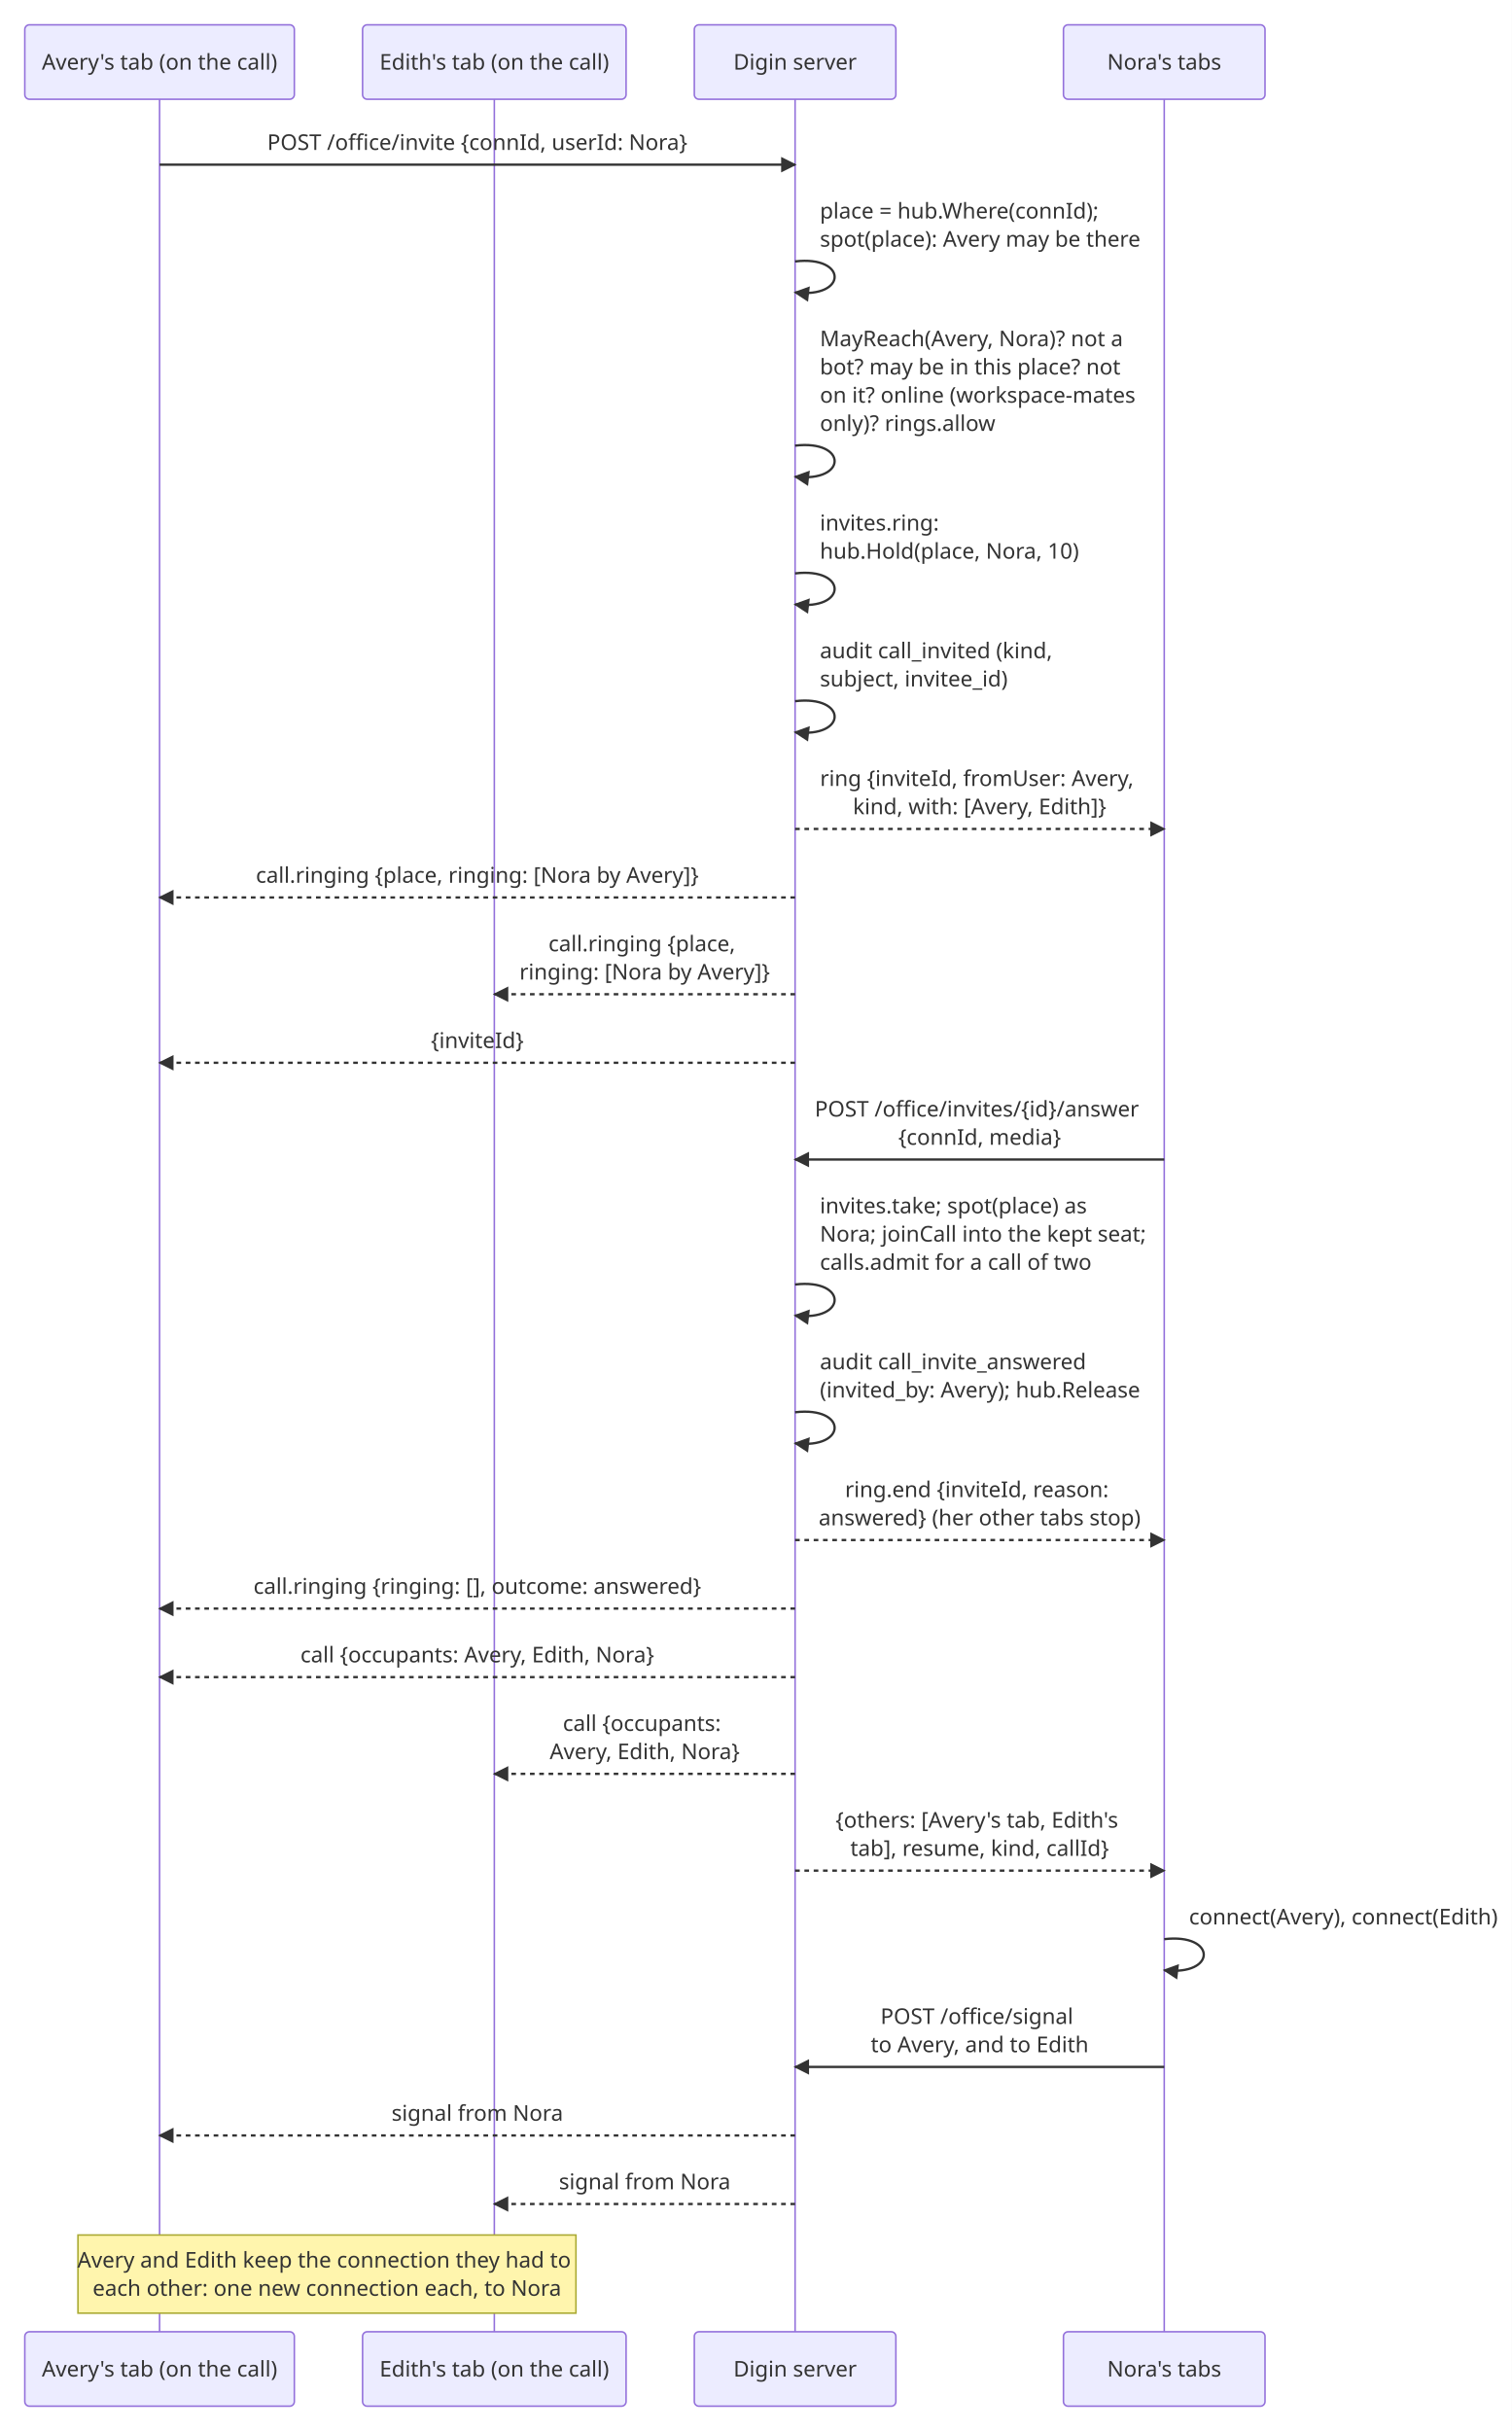
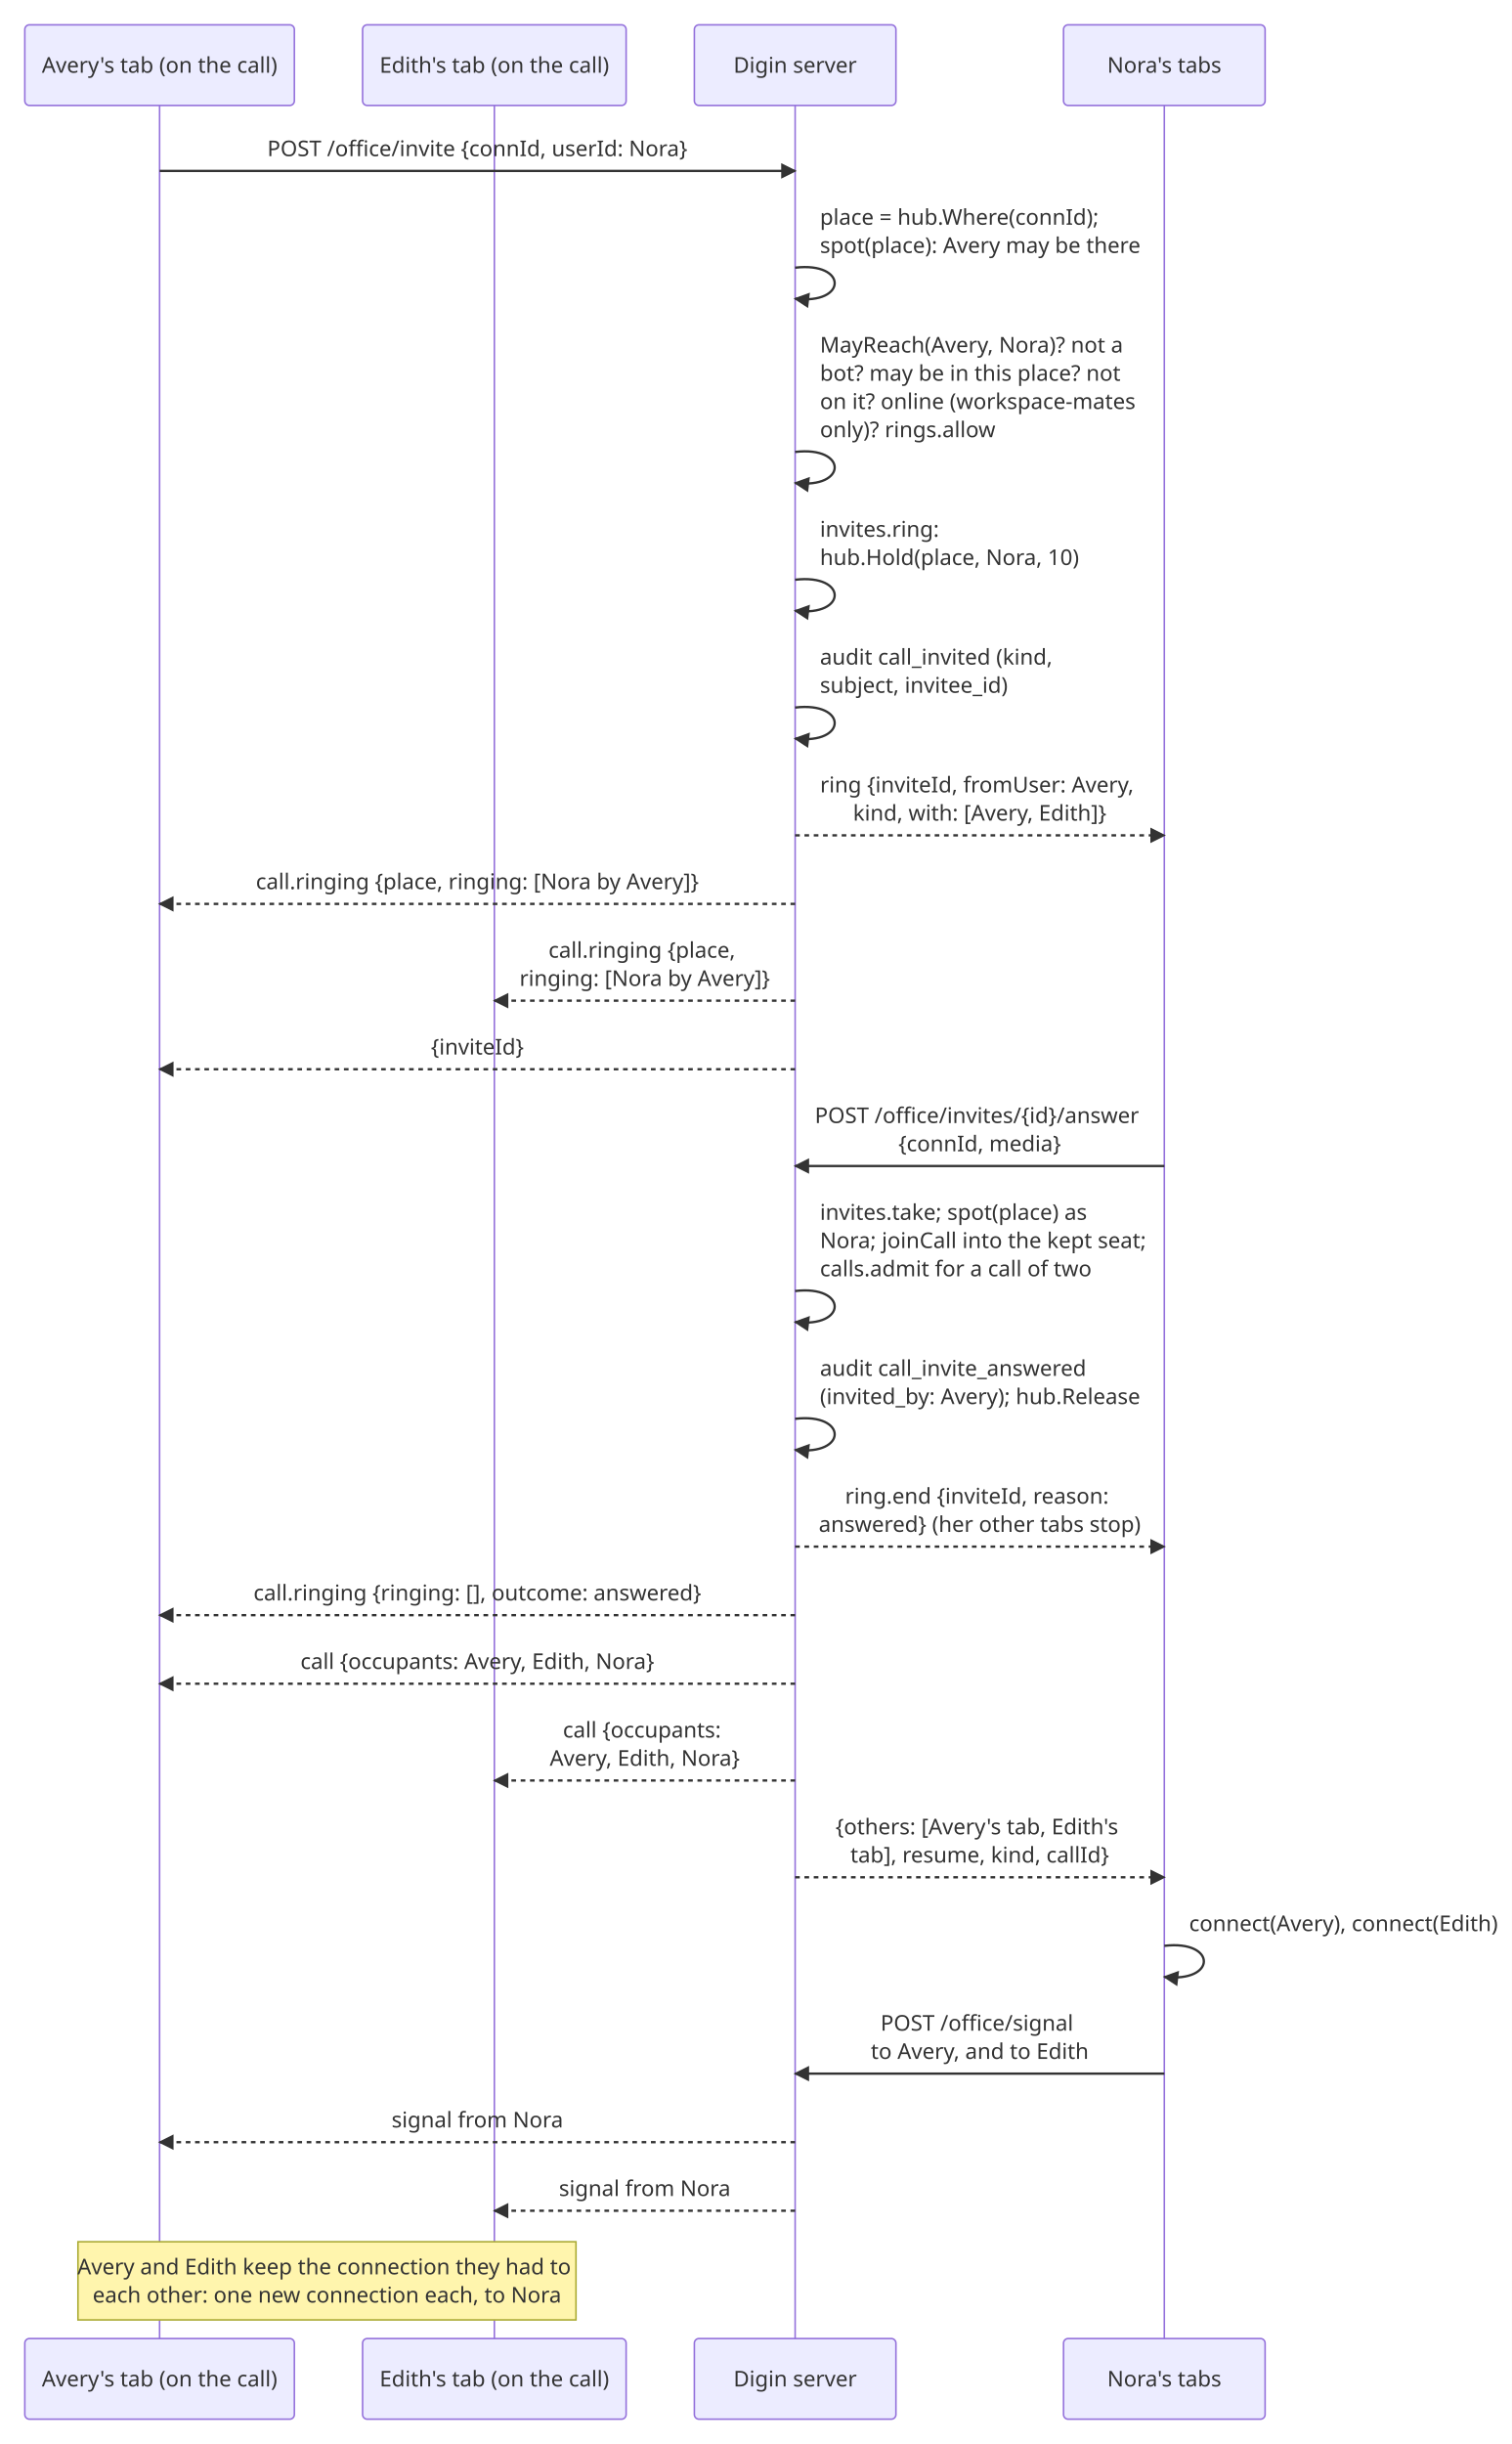
- <svg xmlns="http://www.w3.org/2000/svg" width="975.06" height="1567.8" viewBox="0 0 975.06 1567.8" font-family="sans-serif" font-size="14">
+ <svg xmlns="http://www.w3.org/2000/svg" width="975.06" height="1575.8" viewBox="0 0 975.06 1575.8" font-family="sans-serif" font-size="14">
  <defs>
    <marker id="mwpfmtc-seq-arrow" viewBox="0 0 10 10" refX="9" refY="5" markerUnits="userSpaceOnUse" markerWidth="10" markerHeight="10" orient="auto-start-reverse">
      <path d="M0,0 L10,5 L0,10 z" fill="#333333" />
    </marker>
    <marker id="mwpfmtc-seq-open" viewBox="0 0 10 10" refX="9" refY="5" markerUnits="userSpaceOnUse" markerWidth="11" markerHeight="11" orient="auto-start-reverse">
      <path d="M1,1 L9,5 L1,9" fill="none" stroke="#333333" stroke-width="1.5" />
    </marker>
  </defs>
  <rect width="100%" height="100%" fill="#ffffff" />
  <g transform="translate(16,16)">
-     <line x1="86.92" y1="48" x2="86.92" y2="1487.8" stroke="#9370DB" />
-     <line x1="302.82" y1="48" x2="302.82" y2="1487.8" stroke="#9370DB" />
-     <line x1="496.8" y1="48" x2="496.8" y2="1487.8" stroke="#9370DB" />
-     <line x1="734.88" y1="48" x2="734.88" y2="1487.8" stroke="#9370DB" />
-     <line x1="86.92" y1="90.2" x2="496.8" y2="90.2" stroke="#333333" stroke-width="1.5" marker-end="url(#mwpfmtc-seq-arrow)" />
-     <text x="291.86" y="80.7" fill="#333333" text-anchor="middle">POST /office/invite {connId, userId: Nora}</text>
-     <path d="M496.8,152.6 C530.8,148.6 530.8,176.6 496.8,172.6" fill="none" stroke="#333333" stroke-width="1.5" marker-end="url(#mwpfmtc-seq-arrow)" />
+     <line x1="86.92" y1="52" x2="86.92" y2="1491.8" stroke="#9370DB" />
+     <line x1="302.82" y1="52" x2="302.82" y2="1491.8" stroke="#9370DB" />
+     <line x1="496.8" y1="52" x2="496.8" y2="1491.8" stroke="#9370DB" />
+     <line x1="734.88" y1="52" x2="734.88" y2="1491.8" stroke="#9370DB" />
+     <line x1="86.92" y1="94.2" x2="496.8" y2="94.2" stroke="#333333" stroke-width="1.5" marker-end="url(#mwpfmtc-seq-arrow)" />
+     <text x="291.86" y="84.7" fill="#333333" text-anchor="middle">POST /office/invite {connId, userId: Nora}</text>
+     <path d="M496.8,156.6 C530.8,152.6 530.8,180.6 496.8,176.6" fill="none" stroke="#333333" stroke-width="1.5" marker-end="url(#mwpfmtc-seq-arrow)" />
    <text fill="#333333" text-anchor="start">
-       <tspan x="512.8" y="124.9">place = hub.Where(connId);</tspan>
-       <tspan x="512.8" y="143.1">spot(place): Avery may be there</tspan>
+       <tspan x="512.8" y="128.9">place = hub.Where(connId);</tspan>
+       <tspan x="512.8" y="147.1">spot(place): Avery may be there</tspan>
    </text>
-     <path d="M496.8,271.4 C530.8,267.4 530.8,295.4 496.8,291.4" fill="none" stroke="#333333" stroke-width="1.5" marker-end="url(#mwpfmtc-seq-arrow)" />
+     <path d="M496.8,275.4 C530.8,271.4 530.8,299.4 496.8,295.4" fill="none" stroke="#333333" stroke-width="1.5" marker-end="url(#mwpfmtc-seq-arrow)" />
    <text fill="#333333" text-anchor="start">
-       <tspan x="512.8" y="207.3">MayReach(Avery, Nora)? not a</tspan>
-       <tspan x="512.8" y="225.5">bot? may be in this place? not</tspan>
-       <tspan x="512.8" y="243.7">on it? online (workspace-mates</tspan>
-       <tspan x="512.8" y="261.9">only)? rings.allow</tspan>
+       <tspan x="512.8" y="211.3">MayReach(Avery, Nora)? not a</tspan>
+       <tspan x="512.8" y="229.5">bot? may be in this place? not</tspan>
+       <tspan x="512.8" y="247.7">on it? online (workspace-mates</tspan>
+       <tspan x="512.8" y="265.9">only)? rings.allow</tspan>
    </text>
-     <path d="M496.8,353.8 C530.8,349.8 530.8,377.8 496.8,373.8" fill="none" stroke="#333333" stroke-width="1.5" marker-end="url(#mwpfmtc-seq-arrow)" />
+     <path d="M496.8,357.8 C530.8,353.8 530.8,381.8 496.8,377.8" fill="none" stroke="#333333" stroke-width="1.5" marker-end="url(#mwpfmtc-seq-arrow)" />
    <text fill="#333333" text-anchor="start">
-       <tspan x="512.8" y="326.1">invites.ring:</tspan>
-       <tspan x="512.8" y="344.3">hub.Hold(place, Nora, 10)</tspan>
+       <tspan x="512.8" y="330.1">invites.ring:</tspan>
+       <tspan x="512.8" y="348.3">hub.Hold(place, Nora, 10)</tspan>
    </text>
-     <path d="M496.8,436.2 C530.8,432.2 530.8,460.2 496.8,456.2" fill="none" stroke="#333333" stroke-width="1.5" marker-end="url(#mwpfmtc-seq-arrow)" />
+     <path d="M496.8,440.2 C530.8,436.2 530.8,464.2 496.8,460.2" fill="none" stroke="#333333" stroke-width="1.5" marker-end="url(#mwpfmtc-seq-arrow)" />
    <text fill="#333333" text-anchor="start">
-       <tspan x="512.8" y="408.5">audit call_invited (kind,</tspan>
-       <tspan x="512.8" y="426.7">subject, invitee_id)</tspan>
+       <tspan x="512.8" y="412.5">audit call_invited (kind,</tspan>
+       <tspan x="512.8" y="430.7">subject, invitee_id)</tspan>
    </text>
-     <line x1="496.8" y1="518.6" x2="734.88" y2="518.6" stroke="#333333" stroke-width="1.5" stroke-dasharray="3,3" marker-end="url(#mwpfmtc-seq-arrow)" />
+     <line x1="496.8" y1="522.6" x2="734.88" y2="522.6" stroke="#333333" stroke-width="1.5" stroke-dasharray="3,3" marker-end="url(#mwpfmtc-seq-arrow)" />
    <text fill="#333333" text-anchor="middle">
-       <tspan x="615.84" y="490.9">ring {inviteId, fromUser: Avery,</tspan>
-       <tspan x="615.84" y="509.1">kind, with: [Avery, Edith]}</tspan>
+       <tspan x="615.84" y="494.9">ring {inviteId, fromUser: Avery,</tspan>
+       <tspan x="615.84" y="513.1">kind, with: [Avery, Edith]}</tspan>
    </text>
-     <line x1="496.8" y1="562.8" x2="86.92" y2="562.8" stroke="#333333" stroke-width="1.5" stroke-dasharray="3,3" marker-end="url(#mwpfmtc-seq-arrow)" />
-     <text x="291.86" y="553.3" fill="#333333" text-anchor="middle">call.ringing {place, ringing: [Nora by Avery]}</text>
-     <line x1="496.8" y1="625.2" x2="302.82" y2="625.2" stroke="#333333" stroke-width="1.5" stroke-dasharray="3,3" marker-end="url(#mwpfmtc-seq-arrow)" />
+     <line x1="496.8" y1="566.8" x2="86.92" y2="566.8" stroke="#333333" stroke-width="1.5" stroke-dasharray="3,3" marker-end="url(#mwpfmtc-seq-arrow)" />
+     <text x="291.86" y="557.3" fill="#333333" text-anchor="middle">call.ringing {place, ringing: [Nora by Avery]}</text>
+     <line x1="496.8" y1="629.2" x2="302.82" y2="629.2" stroke="#333333" stroke-width="1.5" stroke-dasharray="3,3" marker-end="url(#mwpfmtc-seq-arrow)" />
    <text fill="#333333" text-anchor="middle">
-       <tspan x="399.81" y="597.5">call.ringing {place,</tspan>
-       <tspan x="399.81" y="615.7">ringing: [Nora by Avery]}</tspan>
+       <tspan x="399.81" y="601.5">call.ringing {place,</tspan>
+       <tspan x="399.81" y="619.7">ringing: [Nora by Avery]}</tspan>
    </text>
-     <line x1="496.8" y1="669.4" x2="86.92" y2="669.4" stroke="#333333" stroke-width="1.5" stroke-dasharray="3,3" marker-end="url(#mwpfmtc-seq-arrow)" />
-     <text x="291.86" y="659.9" fill="#333333" text-anchor="middle">{inviteId}</text>
-     <line x1="734.88" y1="731.8" x2="496.8" y2="731.8" stroke="#333333" stroke-width="1.5" marker-end="url(#mwpfmtc-seq-arrow)" />
+     <line x1="496.8" y1="673.4" x2="86.92" y2="673.4" stroke="#333333" stroke-width="1.5" stroke-dasharray="3,3" marker-end="url(#mwpfmtc-seq-arrow)" />
+     <text x="291.86" y="663.9" fill="#333333" text-anchor="middle">{inviteId}</text>
+     <line x1="734.88" y1="735.8" x2="496.8" y2="735.8" stroke="#333333" stroke-width="1.5" marker-end="url(#mwpfmtc-seq-arrow)" />
    <text fill="#333333" text-anchor="middle">
-       <tspan x="615.84" y="704.1">POST /office/invites/{id}/answer</tspan>
-       <tspan x="615.84" y="722.3">{connId, media}</tspan>
+       <tspan x="615.84" y="708.1">POST /office/invites/{id}/answer</tspan>
+       <tspan x="615.84" y="726.3">{connId, media}</tspan>
    </text>
-     <path d="M496.8,812.4 C530.8,808.4 530.8,836.4 496.8,832.4" fill="none" stroke="#333333" stroke-width="1.5" marker-end="url(#mwpfmtc-seq-arrow)" />
+     <path d="M496.8,816.4 C530.8,812.4 530.8,840.4 496.8,836.4" fill="none" stroke="#333333" stroke-width="1.5" marker-end="url(#mwpfmtc-seq-arrow)" />
    <text fill="#333333" text-anchor="start">
-       <tspan x="512.8" y="766.5">invites.take; spot(place) as</tspan>
-       <tspan x="512.8" y="784.7">Nora; joinCall into the kept seat;</tspan>
-       <tspan x="512.8" y="802.9">calls.admit for a call of two</tspan>
+       <tspan x="512.8" y="770.5">invites.take; spot(place) as</tspan>
+       <tspan x="512.8" y="788.7">Nora; joinCall into the kept seat;</tspan>
+       <tspan x="512.8" y="806.9">calls.admit for a call of two</tspan>
    </text>
-     <path d="M496.8,894.8 C530.8,890.8 530.8,918.8 496.8,914.8" fill="none" stroke="#333333" stroke-width="1.5" marker-end="url(#mwpfmtc-seq-arrow)" />
+     <path d="M496.8,898.8 C530.8,894.8 530.8,922.8 496.8,918.8" fill="none" stroke="#333333" stroke-width="1.5" marker-end="url(#mwpfmtc-seq-arrow)" />
    <text fill="#333333" text-anchor="start">
-       <tspan x="512.8" y="867.1">audit call_invite_answered</tspan>
-       <tspan x="512.8" y="885.3">(invited_by: Avery); hub.Release</tspan>
+       <tspan x="512.8" y="871.1">audit call_invite_answered</tspan>
+       <tspan x="512.8" y="889.3">(invited_by: Avery); hub.Release</tspan>
    </text>
-     <line x1="496.8" y1="977.2" x2="734.88" y2="977.2" stroke="#333333" stroke-width="1.5" stroke-dasharray="3,3" marker-end="url(#mwpfmtc-seq-arrow)" />
+     <line x1="496.8" y1="981.2" x2="734.88" y2="981.2" stroke="#333333" stroke-width="1.5" stroke-dasharray="3,3" marker-end="url(#mwpfmtc-seq-arrow)" />
    <text fill="#333333" text-anchor="middle">
-       <tspan x="615.84" y="949.5">ring.end {inviteId, reason:</tspan>
-       <tspan x="615.84" y="967.7">answered} (her other tabs stop)</tspan>
+       <tspan x="615.84" y="953.5">ring.end {inviteId, reason:</tspan>
+       <tspan x="615.84" y="971.7">answered} (her other tabs stop)</tspan>
    </text>
-     <line x1="496.8" y1="1021.4" x2="86.92" y2="1021.4" stroke="#333333" stroke-width="1.5" stroke-dasharray="3,3" marker-end="url(#mwpfmtc-seq-arrow)" />
-     <text x="291.86" y="1011.9" fill="#333333" text-anchor="middle">call.ringing {ringing: [], outcome: answered}</text>
-     <line x1="496.8" y1="1065.6" x2="86.92" y2="1065.6" stroke="#333333" stroke-width="1.5" stroke-dasharray="3,3" marker-end="url(#mwpfmtc-seq-arrow)" />
-     <text x="291.86" y="1056.1" fill="#333333" text-anchor="middle">call {occupants: Avery, Edith, Nora}</text>
-     <line x1="496.8" y1="1128" x2="302.82" y2="1128" stroke="#333333" stroke-width="1.5" stroke-dasharray="3,3" marker-end="url(#mwpfmtc-seq-arrow)" />
+     <line x1="496.8" y1="1025.4" x2="86.92" y2="1025.4" stroke="#333333" stroke-width="1.5" stroke-dasharray="3,3" marker-end="url(#mwpfmtc-seq-arrow)" />
+     <text x="291.86" y="1015.9" fill="#333333" text-anchor="middle">call.ringing {ringing: [], outcome: answered}</text>
+     <line x1="496.8" y1="1069.6" x2="86.92" y2="1069.6" stroke="#333333" stroke-width="1.5" stroke-dasharray="3,3" marker-end="url(#mwpfmtc-seq-arrow)" />
+     <text x="291.86" y="1060.1" fill="#333333" text-anchor="middle">call {occupants: Avery, Edith, Nora}</text>
+     <line x1="496.8" y1="1132" x2="302.82" y2="1132" stroke="#333333" stroke-width="1.5" stroke-dasharray="3,3" marker-end="url(#mwpfmtc-seq-arrow)" />
    <text fill="#333333" text-anchor="middle">
-       <tspan x="399.81" y="1100.3">call {occupants:</tspan>
-       <tspan x="399.81" y="1118.5">Avery, Edith, Nora}</tspan>
+       <tspan x="399.81" y="1104.3">call {occupants:</tspan>
+       <tspan x="399.81" y="1122.5">Avery, Edith, Nora}</tspan>
    </text>
-     <line x1="496.8" y1="1190.4" x2="734.88" y2="1190.4" stroke="#333333" stroke-width="1.5" stroke-dasharray="3,3" marker-end="url(#mwpfmtc-seq-arrow)" />
+     <line x1="496.8" y1="1194.4" x2="734.88" y2="1194.4" stroke="#333333" stroke-width="1.5" stroke-dasharray="3,3" marker-end="url(#mwpfmtc-seq-arrow)" />
    <text fill="#333333" text-anchor="middle">
-       <tspan x="615.84" y="1162.7">{others: [Avery's tab, Edith's</tspan>
-       <tspan x="615.84" y="1180.9">tab], resume, kind, callId}</tspan>
+       <tspan x="615.84" y="1166.7">{others: [Avery's tab, Edith's</tspan>
+       <tspan x="615.84" y="1184.9">tab], resume, kind, callId}</tspan>
    </text>
-     <path d="M734.88,1234.6 C768.88,1230.6 768.88,1258.6 734.88,1254.6" fill="none" stroke="#333333" stroke-width="1.5" marker-end="url(#mwpfmtc-seq-arrow)" />
-     <text x="750.88" y="1225.1" fill="#333333" text-anchor="start">connect(Avery), connect(Edith)</text>
-     <line x1="734.88" y1="1317" x2="496.8" y2="1317" stroke="#333333" stroke-width="1.5" marker-end="url(#mwpfmtc-seq-arrow)" />
+     <path d="M734.88,1238.6 C768.88,1234.6 768.88,1262.6 734.88,1258.6" fill="none" stroke="#333333" stroke-width="1.5" marker-end="url(#mwpfmtc-seq-arrow)" />
+     <text x="750.88" y="1229.1" fill="#333333" text-anchor="start">connect(Avery), connect(Edith)</text>
+     <line x1="734.88" y1="1321" x2="496.8" y2="1321" stroke="#333333" stroke-width="1.5" marker-end="url(#mwpfmtc-seq-arrow)" />
    <text fill="#333333" text-anchor="middle">
-       <tspan x="615.84" y="1289.3">POST /office/signal</tspan>
-       <tspan x="615.84" y="1307.5">to Avery, and to Edith</tspan>
+       <tspan x="615.84" y="1293.3">POST /office/signal</tspan>
+       <tspan x="615.84" y="1311.5">to Avery, and to Edith</tspan>
    </text>
-     <line x1="496.8" y1="1361.2" x2="86.92" y2="1361.2" stroke="#333333" stroke-width="1.5" stroke-dasharray="3,3" marker-end="url(#mwpfmtc-seq-arrow)" />
-     <text x="291.86" y="1351.7" fill="#333333" text-anchor="middle">signal from Nora</text>
-     <line x1="496.8" y1="1405.4" x2="302.82" y2="1405.4" stroke="#333333" stroke-width="1.5" stroke-dasharray="3,3" marker-end="url(#mwpfmtc-seq-arrow)" />
-     <text x="399.81" y="1395.9" fill="#333333" text-anchor="middle">signal from Nora</text>
-     <rect x="34.28" y="1425.4" width="321.18" height="50.4" fill="#fff5ad" stroke="#aaaa33" />
+     <line x1="496.8" y1="1365.2" x2="86.92" y2="1365.2" stroke="#333333" stroke-width="1.5" stroke-dasharray="3,3" marker-end="url(#mwpfmtc-seq-arrow)" />
+     <text x="291.86" y="1355.7" fill="#333333" text-anchor="middle">signal from Nora</text>
+     <line x1="496.8" y1="1409.4" x2="302.82" y2="1409.4" stroke="#333333" stroke-width="1.5" stroke-dasharray="3,3" marker-end="url(#mwpfmtc-seq-arrow)" />
+     <text x="399.81" y="1399.9" fill="#333333" text-anchor="middle">signal from Nora</text>
+     <rect x="34.28" y="1429.4" width="321.18" height="50.4" fill="#fff5ad" stroke="#aaaa33" />
    <text fill="#333333" text-anchor="middle">
-       <tspan x="194.87" y="1446.4">Avery and Edith keep the connection they had to</tspan>
-       <tspan x="194.87" y="1464.6">each other: one new connection each, to Nora</tspan>
+       <tspan x="194.87" y="1450.4">Avery and Edith keep the connection they had to</tspan>
+       <tspan x="194.87" y="1468.6">each other: one new connection each, to Nora</tspan>
    </text>
-     <rect x="0" y="0" width="173.84" height="48" rx="3" fill="#ECECFF" stroke="#9370DB" />
-     <text x="86.92" y="28.9" fill="#333333" text-anchor="middle">Avery's tab (on the call)</text>
-     <rect x="0" y="1487.8" width="173.84" height="48" rx="3" fill="#ECECFF" stroke="#9370DB" />
-     <text x="86.92" y="1516.7" fill="#333333" text-anchor="middle">Avery's tab (on the call)</text>
-     <rect x="217.84" y="0" width="169.96" height="48" rx="3" fill="#ECECFF" stroke="#9370DB" />
-     <text x="302.82" y="28.9" fill="#333333" text-anchor="middle">Edith's tab (on the call)</text>
-     <rect x="217.84" y="1487.8" width="169.96" height="48" rx="3" fill="#ECECFF" stroke="#9370DB" />
-     <text x="302.82" y="1516.7" fill="#333333" text-anchor="middle">Edith's tab (on the call)</text>
-     <rect x="431.8" y="0" width="130" height="48" rx="3" fill="#ECECFF" stroke="#9370DB" />
-     <text x="496.8" y="28.9" fill="#333333" text-anchor="middle">Digin server</text>
-     <rect x="431.8" y="1487.8" width="130" height="48" rx="3" fill="#ECECFF" stroke="#9370DB" />
-     <text x="496.8" y="1516.7" fill="#333333" text-anchor="middle">Digin server</text>
-     <rect x="669.88" y="0" width="130" height="48" rx="3" fill="#ECECFF" stroke="#9370DB" />
-     <text x="734.88" y="28.9" fill="#333333" text-anchor="middle">Nora's tabs</text>
-     <rect x="669.88" y="1487.8" width="130" height="48" rx="3" fill="#ECECFF" stroke="#9370DB" />
-     <text x="734.88" y="1516.7" fill="#333333" text-anchor="middle">Nora's tabs</text>
+     <rect x="0" y="0" width="173.84" height="52" rx="3" fill="#ECECFF" stroke="#9370DB" />
+     <text x="86.92" y="30.9" fill="#333333" text-anchor="middle">Avery's tab (on the call)</text>
+     <rect x="0" y="1491.8" width="173.84" height="52" rx="3" fill="#ECECFF" stroke="#9370DB" />
+     <text x="86.92" y="1522.7" fill="#333333" text-anchor="middle">Avery's tab (on the call)</text>
+     <rect x="217.84" y="0" width="169.96" height="52" rx="3" fill="#ECECFF" stroke="#9370DB" />
+     <text x="302.82" y="30.9" fill="#333333" text-anchor="middle">Edith's tab (on the call)</text>
+     <rect x="217.84" y="1491.8" width="169.96" height="52" rx="3" fill="#ECECFF" stroke="#9370DB" />
+     <text x="302.82" y="1522.7" fill="#333333" text-anchor="middle">Edith's tab (on the call)</text>
+     <rect x="431.8" y="0" width="130" height="52" rx="3" fill="#ECECFF" stroke="#9370DB" />
+     <text x="496.8" y="30.9" fill="#333333" text-anchor="middle">Digin server</text>
+     <rect x="431.8" y="1491.8" width="130" height="52" rx="3" fill="#ECECFF" stroke="#9370DB" />
+     <text x="496.8" y="1522.7" fill="#333333" text-anchor="middle">Digin server</text>
+     <rect x="669.88" y="0" width="130" height="52" rx="3" fill="#ECECFF" stroke="#9370DB" />
+     <text x="734.88" y="30.9" fill="#333333" text-anchor="middle">Nora's tabs</text>
+     <rect x="669.88" y="1491.8" width="130" height="52" rx="3" fill="#ECECFF" stroke="#9370DB" />
+     <text x="734.88" y="1522.7" fill="#333333" text-anchor="middle">Nora's tabs</text>
  </g>
</svg>
